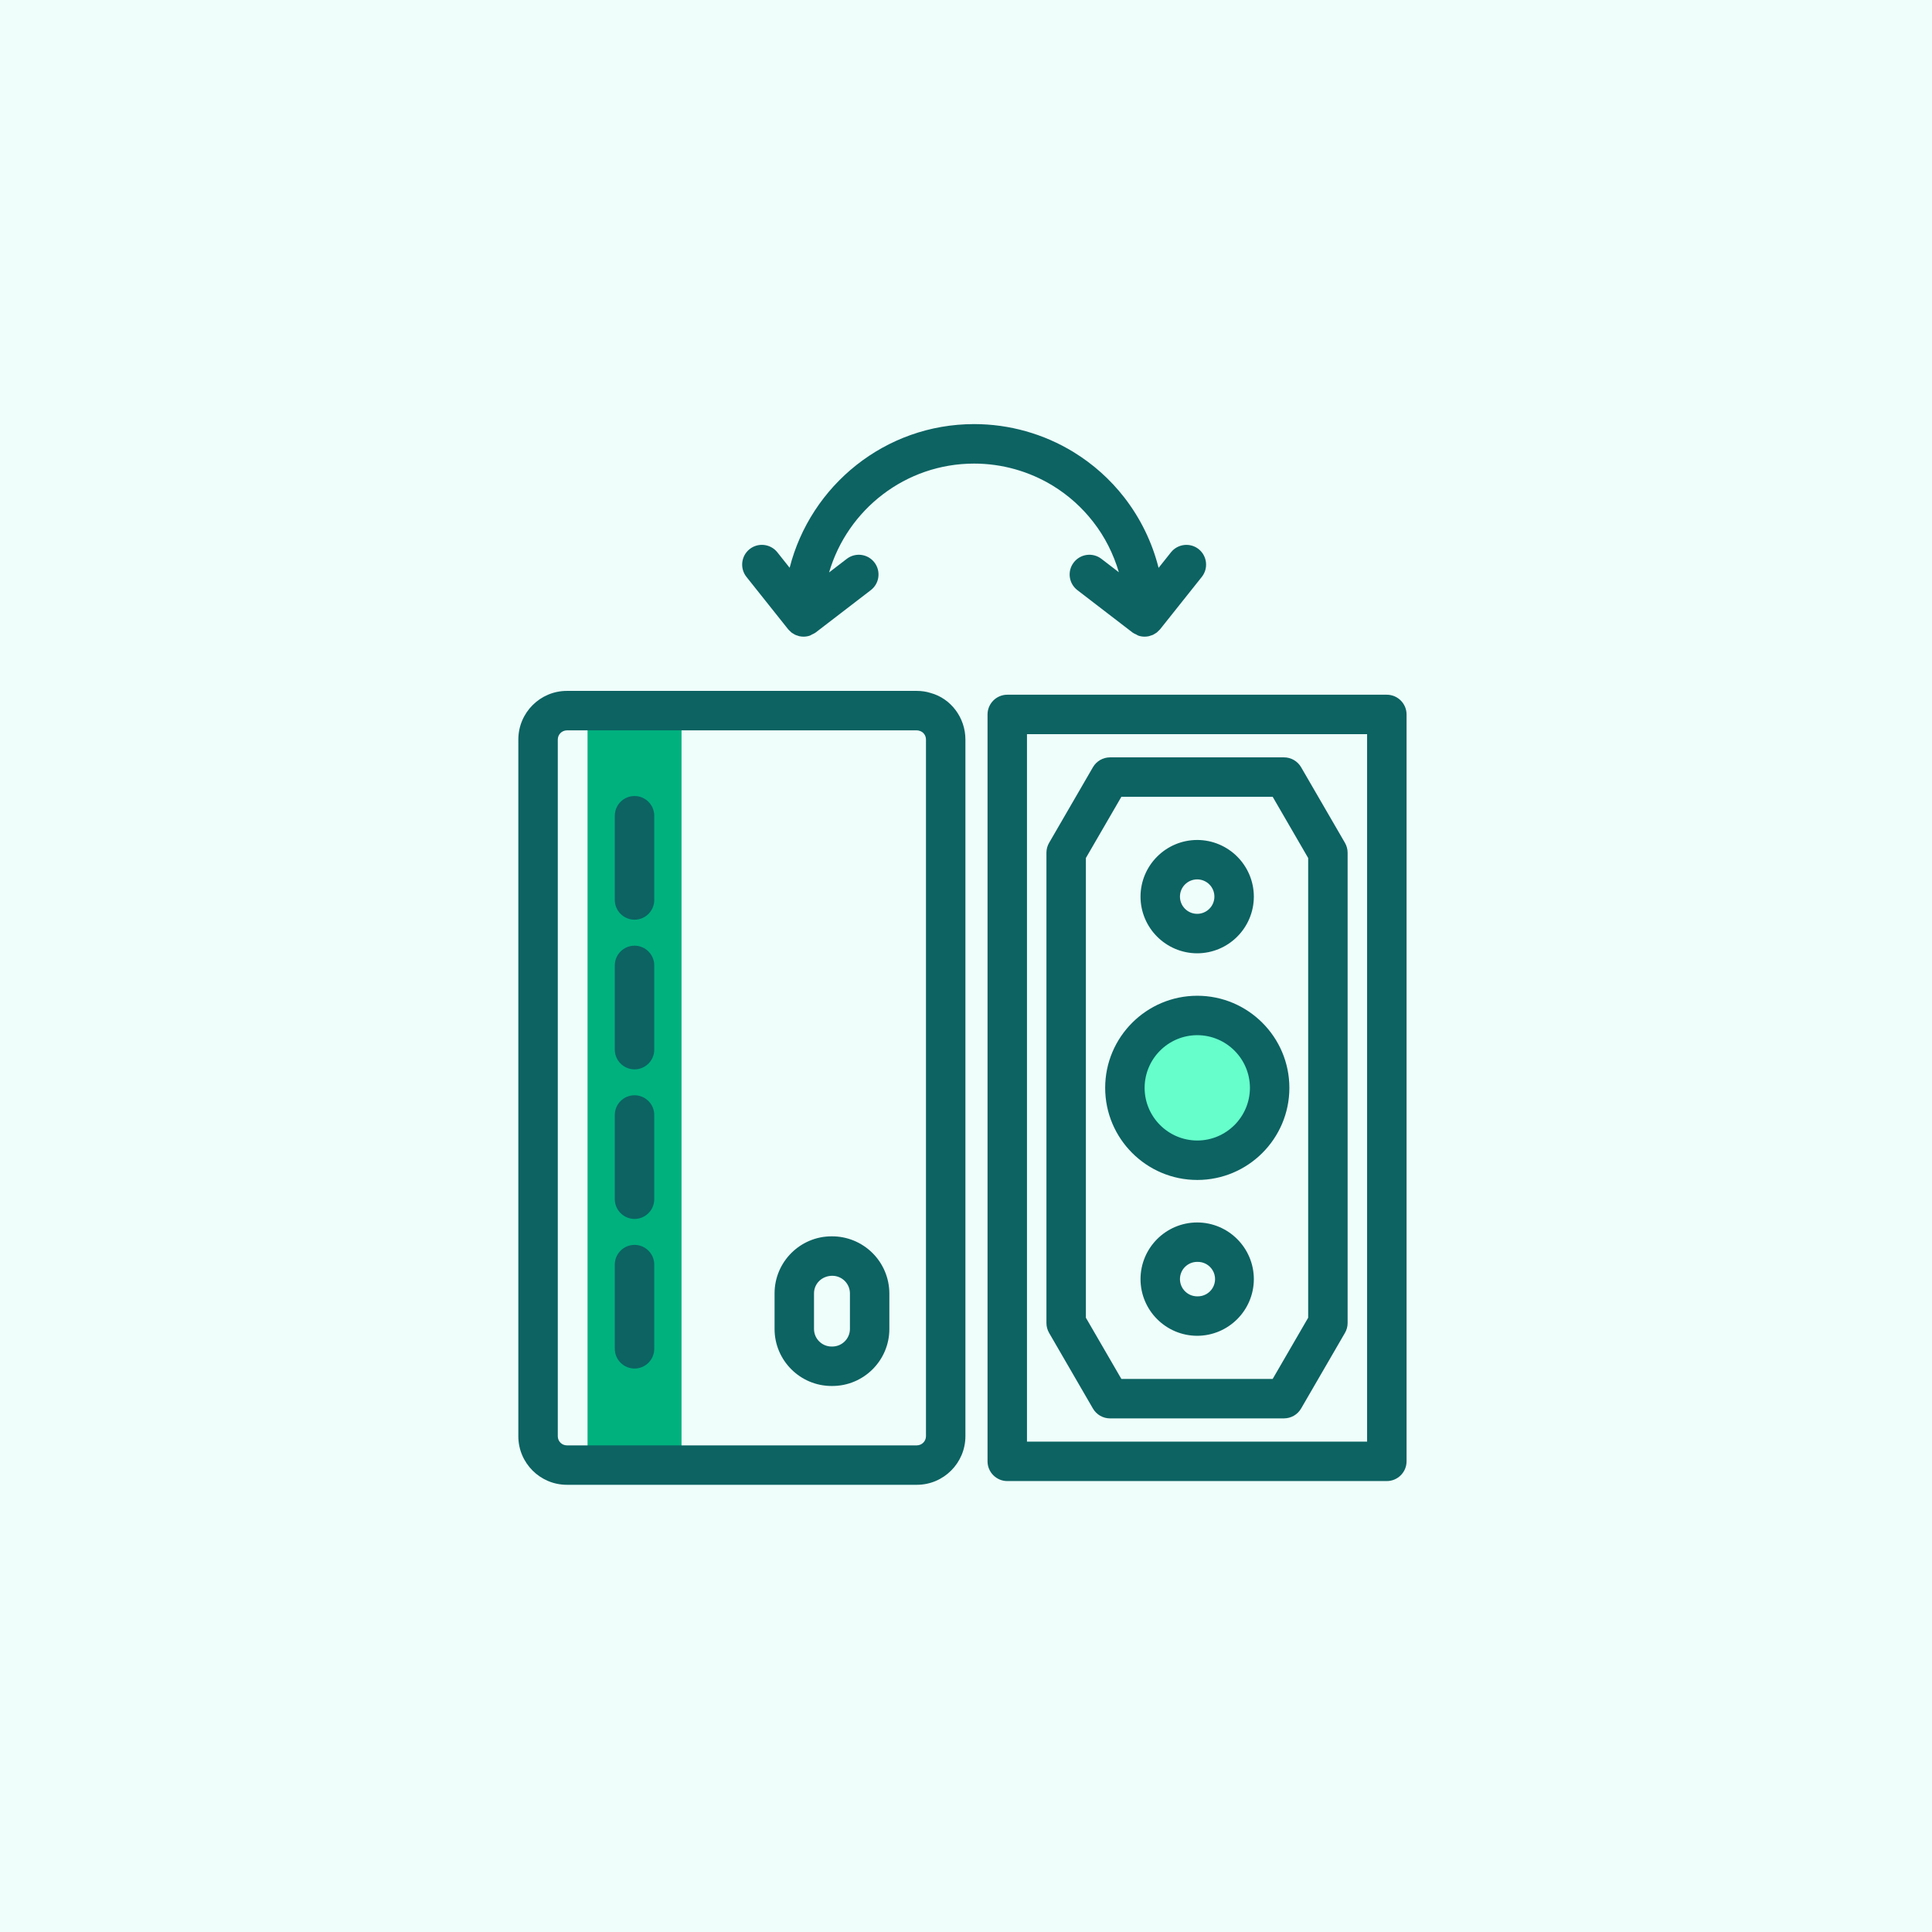
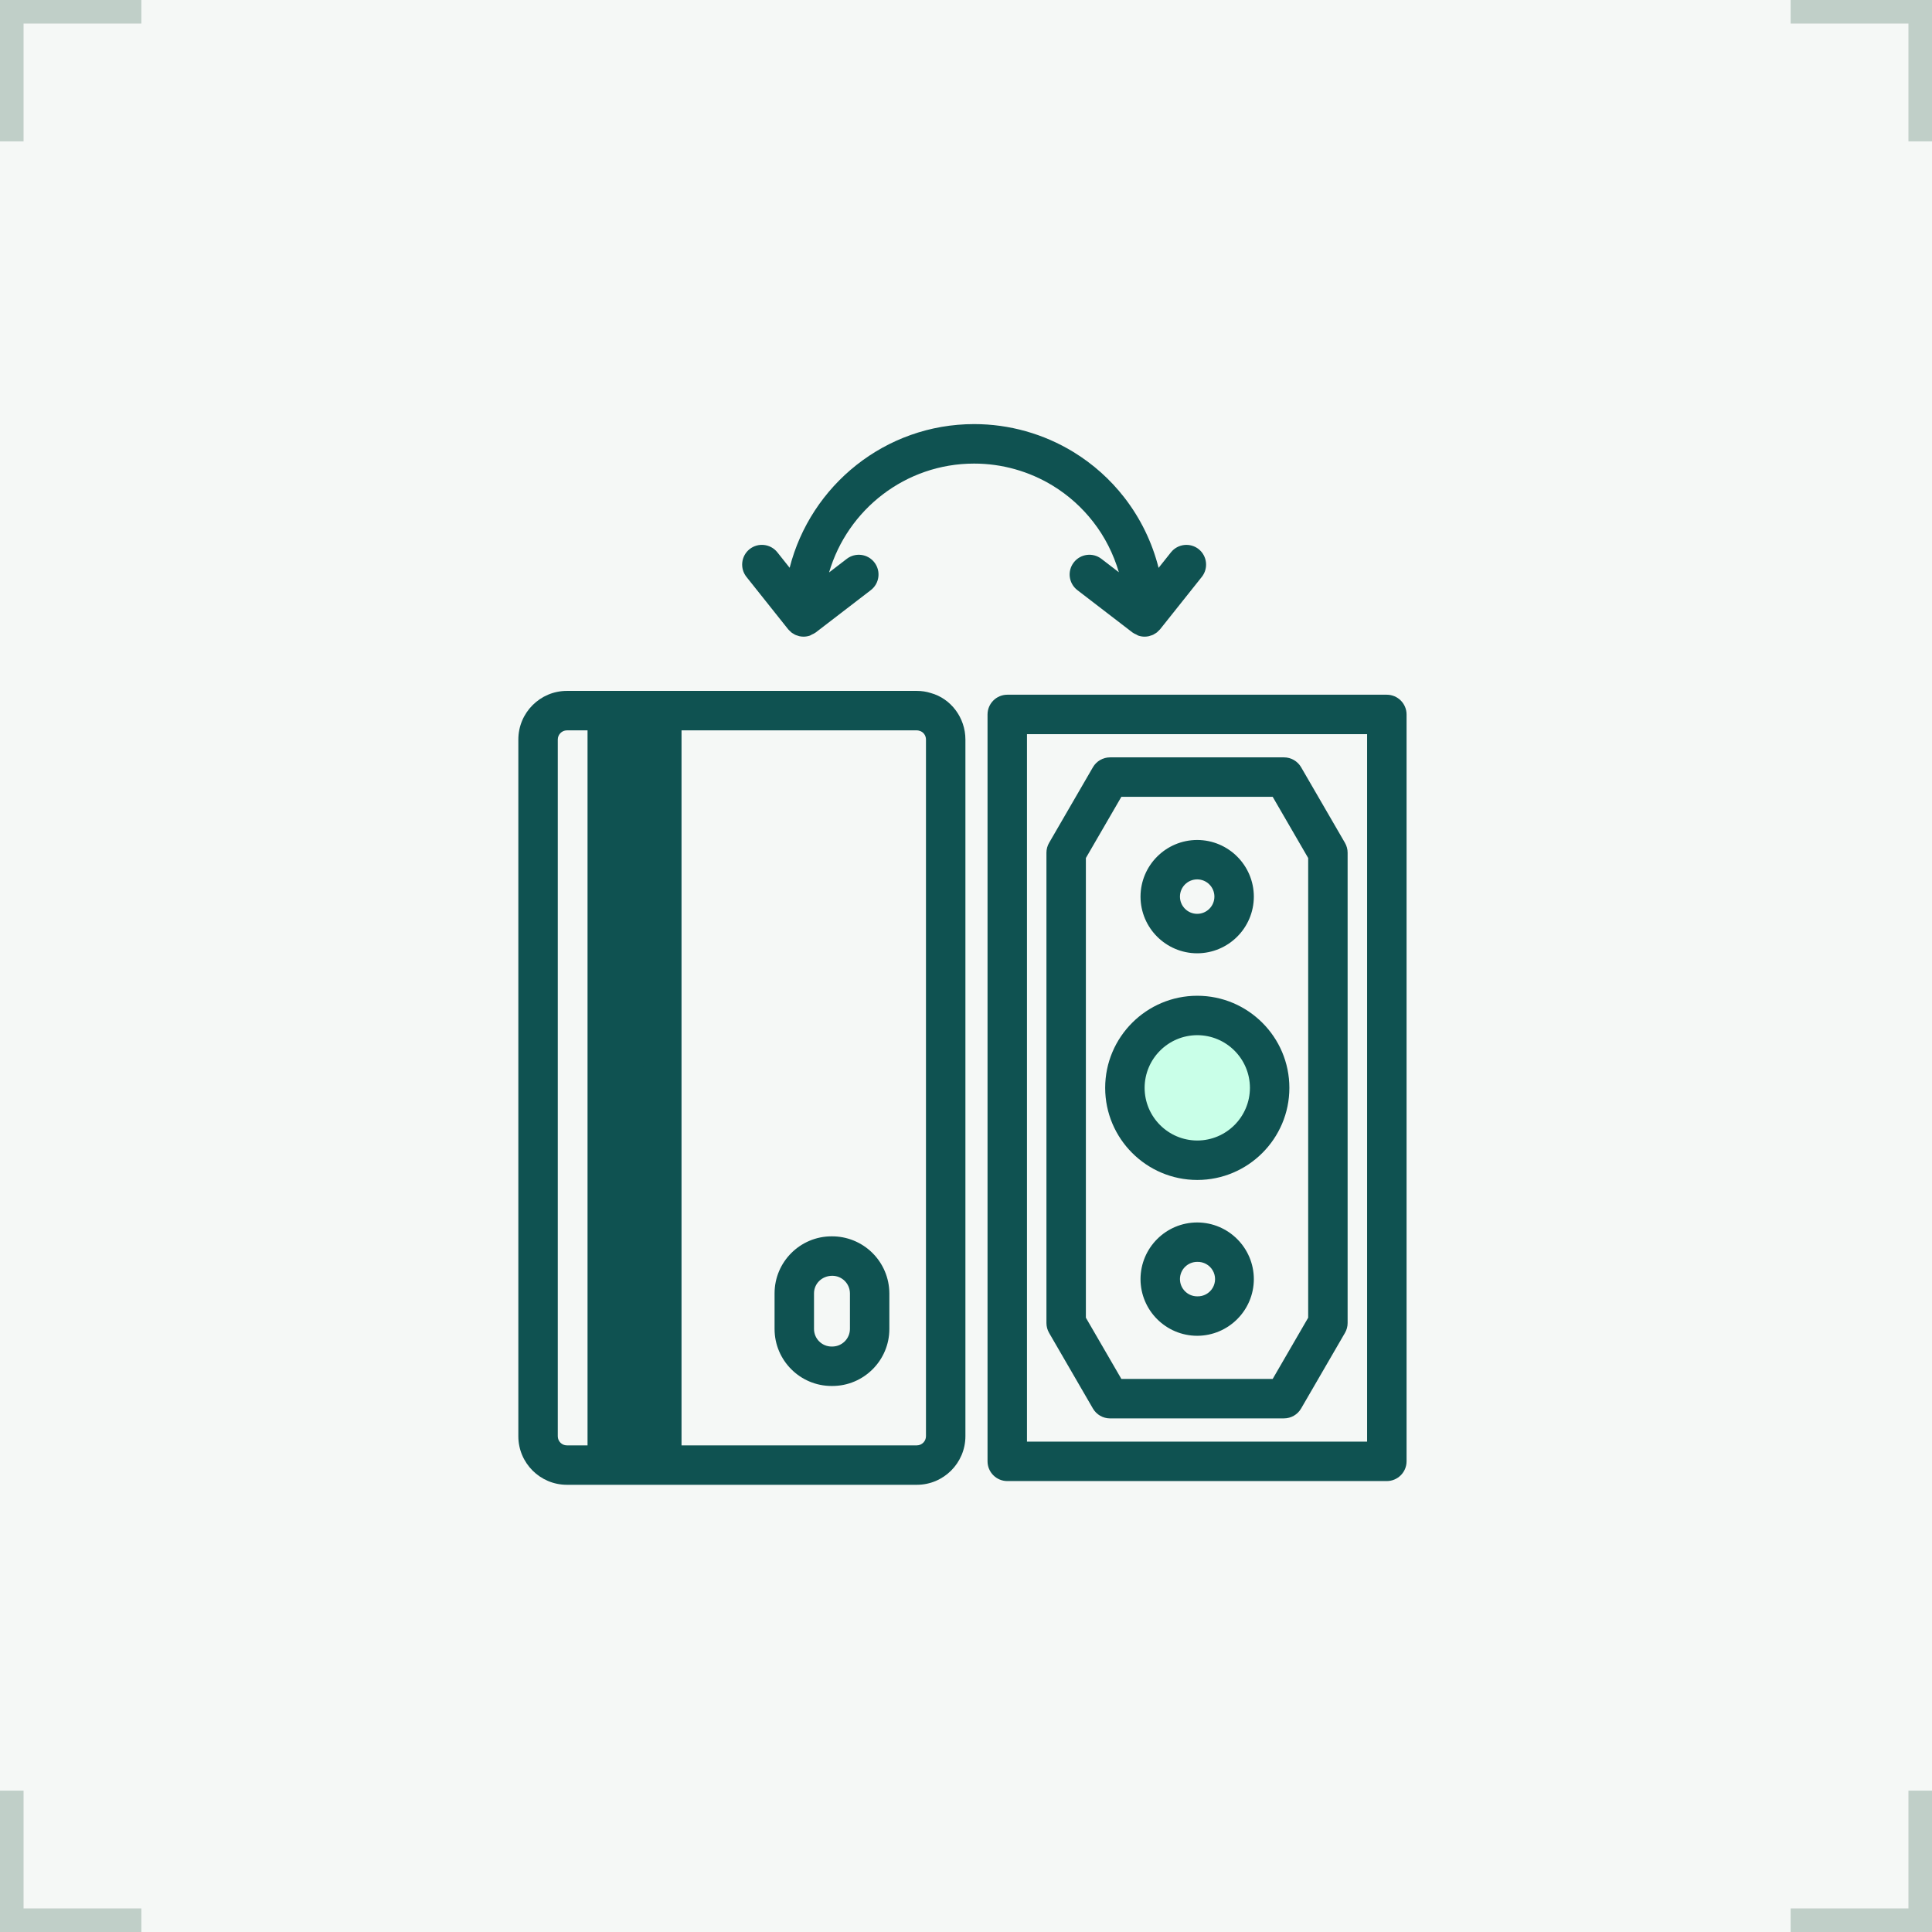
<svg xmlns="http://www.w3.org/2000/svg" xmlns:xlink="http://www.w3.org/1999/xlink" width="82" height="82" fill="none">
-   <path fill="#effefb" d="M0 0h82v82H0z" />
-   <path d="M53.474 46.171c0 1.466-1.189 2.655-2.655 2.655s-2.655-1.189-2.655-2.655 1.189-2.655 2.655-2.655 2.655 1.188 2.655 2.655z" fill="#66fecb" />
-   <path d="M28.926 30.323h-3.989v31.48h3.989v-31.48z" fill="#00b17e" />
-   <g fill="#0c6362">
-     <path d="M58.862 62.861H42.751a.84.84 0 0 1-.837-.837V30.323a.84.84 0 0 1 .837-.837h16.111a.84.84 0 0 1 .837.837v31.701a.84.84 0 0 1-.837.837zm-15.274-1.674h14.436V31.159H43.588v30.027zm7.228-11.106c-2.156 0-3.909-1.754-3.909-3.909s1.754-3.909 3.909-3.909 3.909 1.754 3.909 3.909-1.753 3.909-3.909 3.909zm0-6.145a2.24 2.24 0 0 0-2.235 2.235 2.24 2.24 0 0 0 2.235 2.236 2.24 2.24 0 0 0 2.235-2.236 2.24 2.24 0 0 0-2.235-2.235zm-.004 12.759a2.41 2.41 0 0 1-2.405-2.405 2.41 2.41 0 0 1 2.405-2.405 2.41 2.41 0 0 1 2.405 2.405 2.41 2.41 0 0 1-2.405 2.405zm0-3.137a.73.73 0 0 0-.731.731c0 .403.328.732.731.732a.732.732 0 1 0 0-1.463zm0-13.097a2.41 2.41 0 0 1-2.405-2.405 2.41 2.41 0 0 1 2.405-2.405 2.41 2.41 0 0 1 2.405 2.405 2.41 2.41 0 0 1-2.405 2.405zm0-3.137a.731.731 0 1 0 0 1.462.731.731 0 1 0 0-1.462zm3.686 22.877h-7.386a.84.84 0 0 1-.724-.417l-1.861-3.211c-.074-.128-.113-.272-.113-.419V36.192a.83.83 0 0 1 .113-.419l1.861-3.211a.84.84 0 0 1 .724-.417h7.386a.84.84 0 0 1 .724.417l1.862 3.211c.074.128.113.272.113.419v19.961a.83.83 0 0 1-.113.419l-1.862 3.211a.84.84 0 0 1-.724.417zm-6.903-1.674h6.421l1.507-2.599V36.417l-1.507-2.599h-6.421l-1.507 2.599v19.511l1.507 2.599zm-8.68 4.492H24.06c-1.136 0-2.06-.924-2.06-2.06V31.388c0-1.138.924-2.064 2.06-2.064h14.855c.205 0 .402.03.586.089.853.23 1.474 1.046 1.474 1.975v29.567c0 1.138-.924 2.064-2.06 2.064zM24.06 30.999a.39.39 0 0 0-.386.39V60.96c0 .212.173.386.386.386h14.855a.39.39 0 0 0 .386-.39V31.388c0-.174-.112-.326-.273-.369a.33.33 0 0 0-.113-.02H24.06zm11.267 27.826h-.032c-1.334 0-2.42-1.085-2.42-2.42v-1.511c0-1.334 1.086-2.42 2.42-2.42a2.43 2.43 0 0 1 2.452 2.42v1.511c0 1.334-1.086 2.42-2.421 2.42zm0-4.677c-.443 0-.778.335-.778.746v1.511c0 .411.334.746.746.746h.032a.75.75 0 0 0 .747-.746v-1.511a.75.75 0 0 0-.746-.746z" />
+   <path fill="#f5f8f6" d="M0 0h82v82H0z" />
+   <g fill="#c0cfc8">
+     <path d="M82 1h-6V0h6zm0 80h-6v1h6zM0 1h6V0H0zm0 80h6v1H0z" />
+     <path d="M82 0v6h-1V0zm0 82v-6h-1v6zM0 0v6h1V0zm0 82v-6h1v6z" />
+   </g>
+   <path d="M53.474 46.171c0 1.466-1.189 2.655-2.655 2.655s-2.655-1.189-2.655-2.655 1.189-2.655 2.655-2.655 2.655 1.188 2.655 2.655z" fill="#c9ffe8" />
+   <g fill="#0f5251">
+     <path d="M28.926 30.323h-3.989v31.48h3.989v-31.48zm29.936 32.538H42.751a.84.84 0 0 1-.837-.837V30.323a.84.84 0 0 1 .837-.837h16.111a.84.84 0 0 1 .837.837v31.701a.84.84 0 0 1-.837.837zm-15.274-1.674h14.436V31.159H43.588v30.027zm7.228-11.106c-2.156 0-3.909-1.754-3.909-3.909s1.754-3.909 3.909-3.909 3.909 1.754 3.909 3.909-1.753 3.909-3.909 3.909zm0-6.145a2.24 2.24 0 0 0-2.235 2.235 2.24 2.24 0 0 0 2.235 2.236 2.24 2.24 0 0 0 2.235-2.236 2.24 2.24 0 0 0-2.235-2.235zm-.004 12.759a2.41 2.41 0 0 1-2.405-2.405 2.41 2.41 0 0 1 2.405-2.405 2.41 2.41 0 0 1 2.405 2.405 2.41 2.41 0 0 1-2.405 2.405zm0-3.137a.73.73 0 0 0-.731.731c0 .403.328.732.731.732a.732.732 0 1 0 0-1.463zm0-13.097a2.41 2.41 0 0 1-2.405-2.405 2.41 2.41 0 0 1 2.405-2.405 2.41 2.41 0 0 1 2.405 2.405 2.41 2.41 0 0 1-2.405 2.405zm0-3.137a.731.731 0 1 0 0 1.462.731.731 0 1 0 0-1.462zm3.686 22.877h-7.386a.84.84 0 0 1-.724-.417l-1.861-3.211c-.074-.128-.113-.272-.113-.419V36.192a.83.83 0 0 1 .113-.419l1.861-3.211a.84.84 0 0 1 .724-.417h7.386a.84.84 0 0 1 .724.417l1.862 3.211c.074.128.113.272.113.419v19.961a.83.83 0 0 1-.113.419l-1.862 3.211a.84.84 0 0 1-.724.417zm-6.903-1.674h6.421l1.507-2.599V36.417l-1.507-2.599h-6.421l-1.507 2.599v19.511l1.507 2.599z" />
+     <path d="M38.915 63.019H24.06c-1.136 0-2.06-.924-2.06-2.06V31.388c0-1.138.924-2.064 2.06-2.064h14.855c.205 0 .402.03.586.089.853.23 1.474 1.046 1.474 1.975v29.567c0 1.138-.924 2.064-2.06 2.064zM24.06 30.999a.39.39 0 0 0-.386.39V60.96c0 .212.173.386.386.386h14.855a.39.39 0 0 0 .386-.39V31.388c0-.174-.112-.326-.273-.369a.33.33 0 0 0-.113-.02H24.06zm11.267 27.826h-.032c-1.334 0-2.42-1.085-2.42-2.42v-1.511c0-1.334 1.086-2.42 2.42-2.42a2.43 2.43 0 0 1 2.452 2.42v1.511c0 1.334-1.086 2.42-2.421 2.42zm0-4.677c-.443 0-.778.335-.778.746v1.511c0 .411.334.746.746.746h.032a.75.75 0 0 0 .747-.746v-1.511a.75.75 0 0 0-.746-.746z" />
    <use xlink:href="#B" />
    <use xlink:href="#B" y="6.352" />
    <use xlink:href="#C" />
    <use xlink:href="#C" y="6.35" />
    <path d="M50.877 23.308a.84.84 0 0 0-1.177.133l-.526.661a8.09 8.09 0 0 0-1.458-2.991c-.597-.767-1.32-1.413-2.15-1.923-1.27-.777-2.73-1.188-4.22-1.188-3.772 0-6.94 2.599-7.831 6.098l-.523-.658a.84.84 0 0 0-1.177-.133.84.84 0 0 0-.134 1.177l1.769 2.222c.024.03.053.053.079.079.019.018.035.038.054.054.031.025.065.043.099.063.021.012.04.028.062.038.038.018.078.029.117.041.02.006.039.016.059.02a.85.85 0 0 0 .185.021.84.84 0 0 0 .267-.044c.032-.011.059-.033.09-.048.052-.025.105-.045.152-.081l.011-.008h0 0l2.335-1.794c.367-.282.435-.807.154-1.174s-.808-.435-1.174-.154l-.751.577c.779-2.665 3.24-4.62 6.154-4.62a6.41 6.41 0 0 1 3.345.941c.658.404 1.231.917 1.706 1.527.499.636.867 1.372 1.094 2.144l-.741-.569c-.366-.281-.891-.214-1.174.154s-.213.892.154 1.174l2.335 1.794h0 0l.011.008c.048.036.101.057.153.081.03.014.058.037.089.048a.83.83 0 0 0 .267.044.85.85 0 0 0 .185-.021c.02-.005.038-.014.058-.02.04-.012.08-.023.119-.041.022-.01.04-.026.062-.038.034-.02.068-.038.1-.063.019-.015.035-.035.053-.053.027-.026.056-.05.081-.08l1.769-2.222a.84.84 0 0 0-.133-1.176z" />
  </g>
  <defs>
    <path id="B" d="M26.931 39.035a.84.84 0 0 1-.837-.837v-3.575c0-.462.375-.837.837-.837s.837.375.837.837v3.575c0 .462-.375.837-.837.837z" />
    <path id="C" d="M26.931 51.735a.84.84 0 0 1-.837-.837v-3.574c0-.462.375-.837.837-.837s.837.375.837.837v3.574c0 .462-.375.837-.837.837z" />
  </defs>
</svg>
